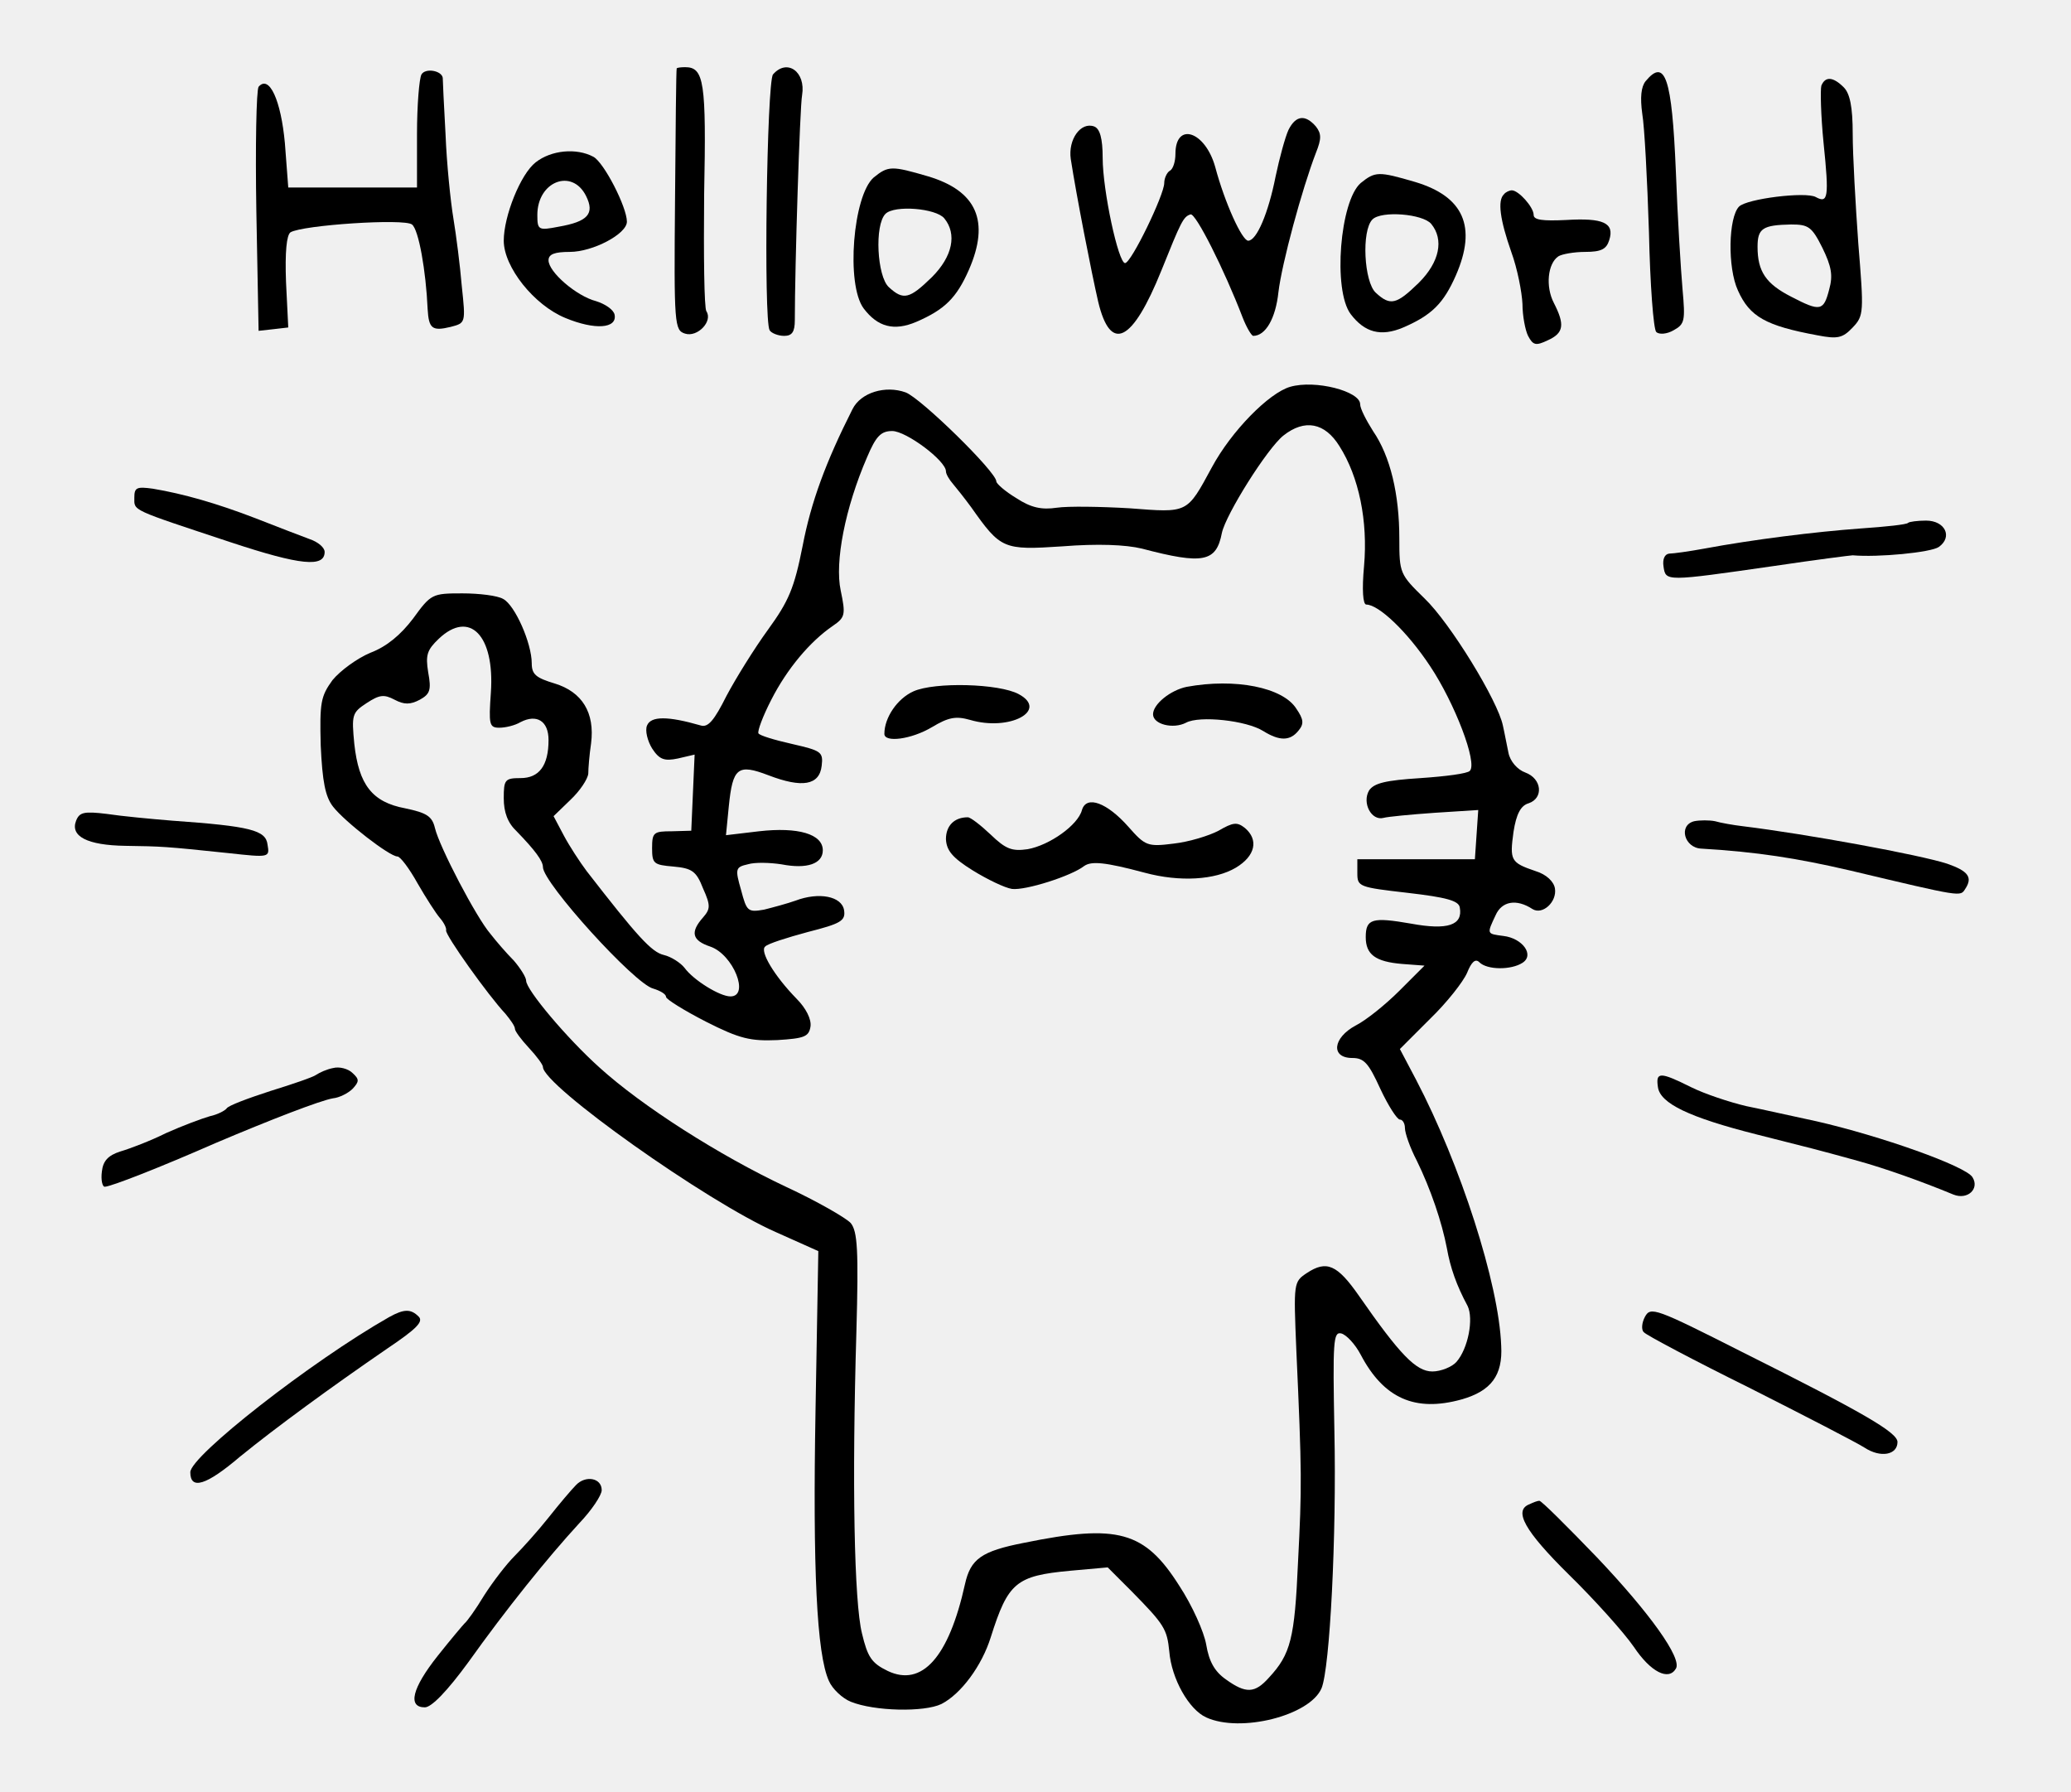
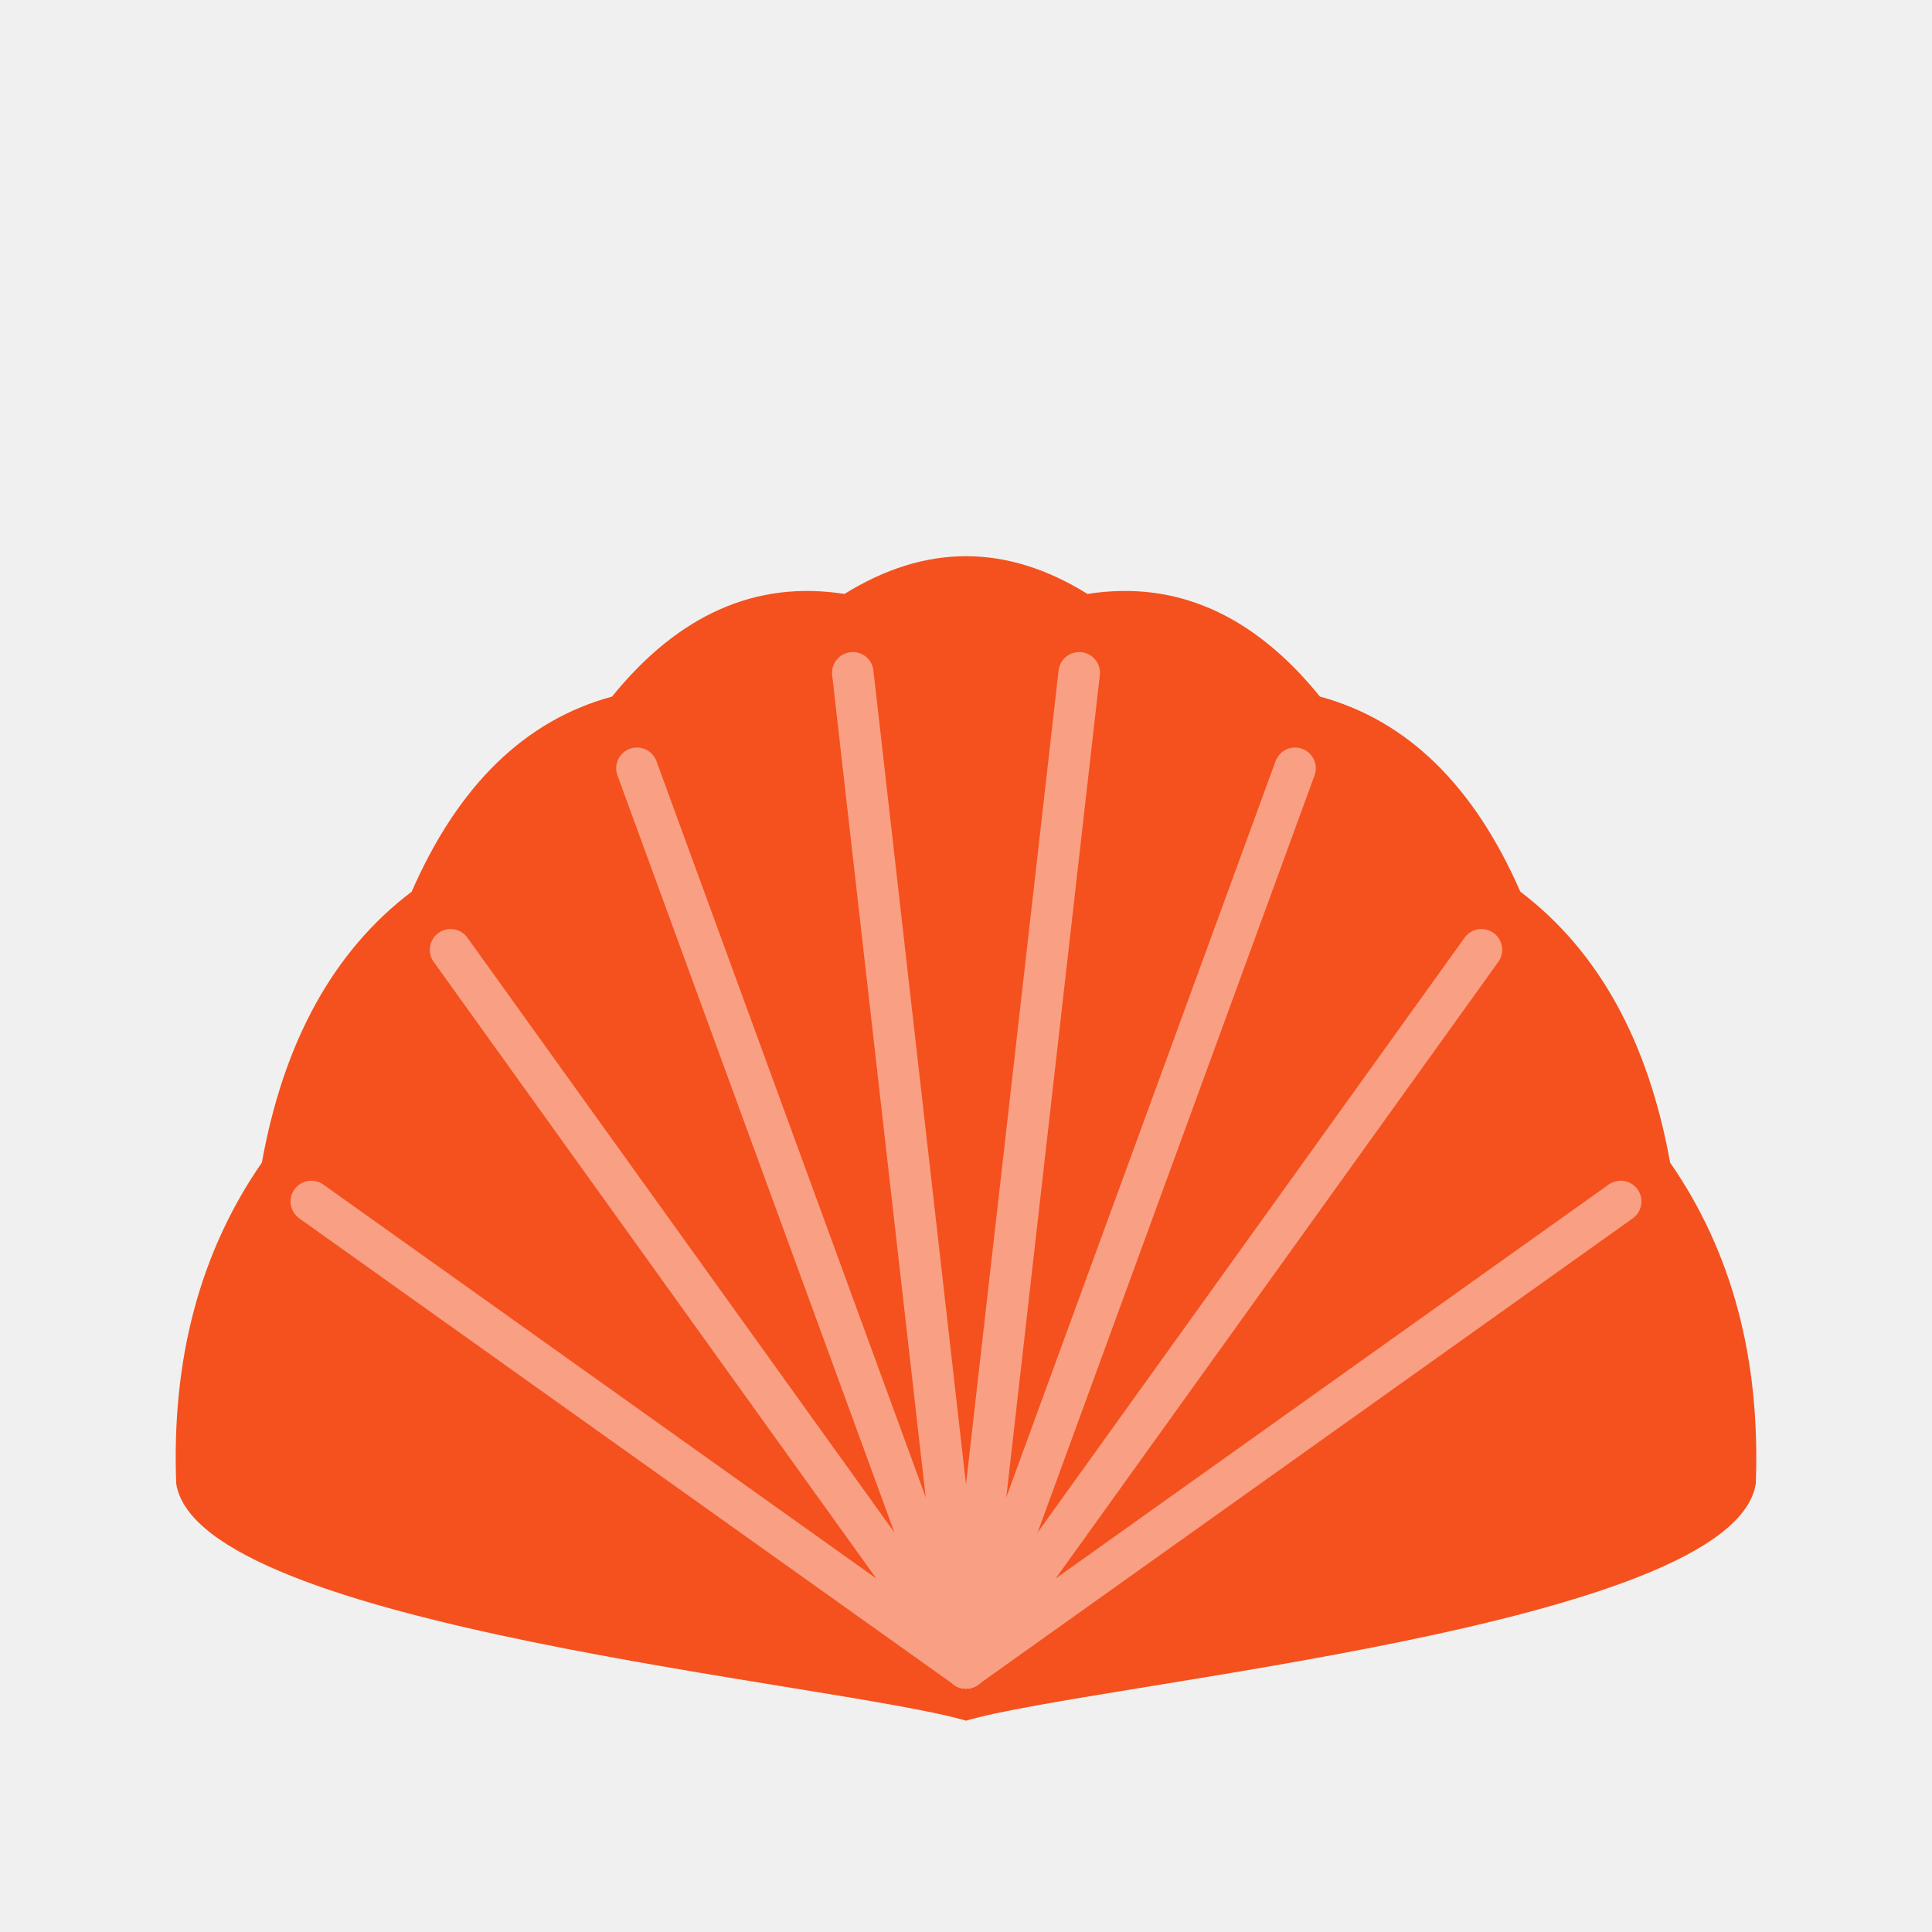
- <svg xmlns="http://www.w3.org/2000/svg" version="1.0" width="370pt" height="320pt" viewBox="0 0 370 320" preserveAspectRatio="xMidYMid meet">
-   <g transform="translate(0,320) scale(0.1,-0.1)" fill="#000000" stroke="none">
-     <path d="M753 3067 c-4 -7 -8 -55 -8 -107 l0 -95 -115 0 -115 0 -6 79 c-7 77 -28 123 -47 101 -4 -6 -6 -106 -4 -223 l4 -213 27 3 26 3 -4 81 c-2 54 1 84 8 89 22 13 203 25 217 14 12 -9 25 -83 28 -151 2 -35 8 -40 41 -32 27 7 27 7 20 73 -3 36 -10 91 -15 121 -5 30 -12 98 -14 150 -3 52 -5 98 -5 101 -2 13 -31 18 -38 6z" />
-     <path d="M1209 3078 c-1 -2 -2 -108 -3 -235 -2 -224 -1 -233 18 -239 22 -7 50 22 38 40 -4 6 -5 100 -4 209 4 201 0 227 -34 227 -8 0 -14 -1 -15 -2z" />
-     <path d="M1381 3067 c-11 -14 -17 -439 -6 -457 3 -5 15 -10 26 -10 14 0 19 7 19 28 0 95 9 381 13 402 7 42 -27 66 -52 37z" />
-     <path d="M2940 3055 c-8 -10 -10 -29 -6 -58 4 -23 9 -118 12 -212 2 -93 8 -173 13 -178 5 -5 19 -4 31 3 20 11 21 17 16 73 -3 34 -9 130 -12 212 -7 166 -19 202 -54 160z" />
-     <path d="M3254 3047 c-2 -7 -1 -53 4 -103 10 -97 8 -108 -14 -96 -18 10 -123 -3 -137 -17 -19 -19 -21 -109 -2 -150 21 -47 50 -63 142 -80 36 -7 45 -5 63 14 20 21 20 27 10 150 -5 70 -10 158 -10 196 0 48 -5 72 -16 83 -19 19 -33 20 -40 3z m2 -290 c16 -33 19 -49 12 -74 -10 -39 -16 -40 -68 -13 -45 23 -60 45 -60 89 0 33 9 39 60 40 31 0 37 -4 56 -42z" />
-     <path d="M2302 2968 c-6 -13 -16 -50 -23 -83 -13 -66 -34 -115 -49 -115 -11 0 -42 68 -59 132 -18 64 -71 81 -71 23 0 -13 -4 -27 -10 -30 -5 -3 -10 -13 -10 -22 0 -21 -59 -143 -70 -143 -12 0 -40 130 -40 188 0 35 -5 52 -15 56 -24 9 -47 -23 -42 -58 10 -65 37 -203 49 -255 22 -92 61 -73 113 56 35 87 39 96 52 100 9 3 60 -98 93 -184 7 -18 16 -33 19 -33 22 0 40 31 45 78 6 51 42 184 67 249 10 25 10 34 0 47 -19 22 -36 20 -49 -6z" />
-     <path d="M957 2910 c-27 -21 -57 -96 -57 -140 0 -47 54 -115 110 -138 53 -22 93 -19 88 6 -2 9 -17 19 -33 24 -35 9 -85 52 -85 73 0 11 11 15 38 15 41 0 102 32 102 54 0 26 -41 106 -60 116 -30 16 -75 12 -103 -10z m90 -60 c16 -32 3 -46 -49 -55 -36 -7 -38 -6 -38 21 0 60 62 84 87 34z" />
-     <path d="M1561 2883 c-37 -32 -50 -191 -18 -234 25 -33 54 -41 94 -24 51 22 72 43 94 93 38 87 14 141 -73 167 -65 19 -71 19 -97 -2z m126 -73 c23 -28 15 -68 -22 -105 -40 -39 -51 -42 -77 -18 -21 19 -26 111 -6 131 16 16 90 10 105 -8z" />
-     <path d="M2431 2873 c-37 -32 -50 -191 -18 -234 25 -33 54 -41 94 -24 51 22 72 43 94 93 38 87 14 141 -73 167 -65 19 -71 19 -97 -2z m126 -73 c23 -28 15 -68 -22 -105 -40 -39 -51 -42 -77 -18 -21 19 -26 111 -6 131 16 16 90 10 105 -8z" />
-     <path d="M2687 2853 c-12 -11 -7 -46 13 -103 11 -30 19 -72 20 -93 0 -21 5 -47 10 -57 9 -17 14 -18 35 -8 29 13 31 28 11 67 -15 29 -11 70 8 83 6 4 28 8 48 8 29 0 38 5 43 21 10 31 -11 40 -77 36 -42 -2 -58 0 -58 9 0 14 -27 44 -39 44 -4 0 -11 -3 -14 -7z" />
-     <path d="M2305 2509 c-38 -11 -105 -79 -140 -144 -45 -83 -42 -81 -147 -73 -51 3 -110 4 -130 1 -27 -4 -46 0 -72 17 -20 12 -36 26 -36 30 0 17 -135 149 -162 159 -36 13 -80 0 -95 -30 -48 -95 -74 -166 -89 -244 -15 -76 -25 -99 -62 -150 -24 -33 -57 -86 -74 -118 -22 -44 -33 -57 -46 -53 -59 17 -89 17 -96 0 -4 -9 1 -28 9 -41 13 -20 22 -23 46 -18 l30 7 -3 -68 -3 -68 -35 -1 c-32 0 -35 -2 -35 -30 0 -28 3 -30 38 -33 33 -3 41 -8 53 -39 14 -31 13 -37 0 -52 -23 -26 -20 -41 13 -52 41 -14 71 -89 36 -89 -19 0 -66 29 -82 51 -7 9 -24 20 -37 23 -22 5 -48 34 -138 150 -12 16 -31 45 -41 64 l-18 34 30 29 c17 16 31 37 32 47 0 9 2 34 5 54 7 55 -16 92 -65 107 -33 10 -41 16 -41 36 0 36 -30 104 -51 115 -10 6 -43 10 -73 10 -54 0 -56 -1 -88 -45 -22 -29 -47 -50 -76 -61 -24 -10 -54 -32 -68 -49 -21 -29 -23 -40 -21 -117 3 -64 8 -91 22 -109 21 -27 101 -89 115 -89 5 0 21 -21 36 -48 15 -26 33 -54 40 -62 7 -8 12 -18 11 -22 -2 -8 75 -116 106 -149 9 -11 17 -22 17 -27 0 -4 11 -19 25 -34 14 -15 25 -30 25 -34 0 -33 293 -241 416 -295 l76 -34 -5 -284 c-5 -283 2 -436 24 -484 6 -14 24 -31 39 -37 42 -17 131 -19 162 -4 35 18 72 68 88 119 31 98 45 110 142 119 l67 6 43 -43 c58 -59 63 -67 67 -107 4 -49 35 -104 66 -118 61 -28 185 3 206 52 15 36 27 272 23 459 -3 161 -2 178 12 175 9 -2 25 -19 35 -38 41 -78 97 -103 180 -80 53 15 74 43 71 96 -4 111 -73 324 -152 475 l-29 55 54 54 c30 29 59 66 66 82 8 20 15 26 22 19 14 -14 57 -14 77 -1 22 14 0 44 -34 48 -30 4 -30 3 -14 37 11 25 37 30 66 11 18 -11 44 13 40 37 -2 12 -15 25 -35 31 -44 15 -46 19 -39 70 5 32 13 47 27 51 27 9 24 44 -6 55 -14 5 -27 20 -30 35 -3 14 -7 36 -10 49 -9 44 -94 183 -140 227 -44 43 -45 45 -45 107 0 79 -16 147 -47 192 -12 19 -23 40 -23 48 0 23 -80 44 -125 31z m88 -106 c35 -55 51 -134 44 -214 -4 -43 -2 -69 4 -69 22 0 73 -48 114 -110 44 -66 85 -173 71 -187 -4 -5 -44 -10 -88 -13 -63 -4 -83 -9 -92 -22 -13 -22 4 -55 26 -49 7 2 48 6 91 9 l78 5 -3 -44 -3 -44 -105 0 -105 0 0 -25 c0 -24 3 -25 90 -35 69 -8 91 -14 93 -26 6 -32 -22 -41 -87 -29 -69 12 -81 9 -81 -24 0 -31 17 -44 65 -48 l40 -3 -45 -45 c-25 -25 -60 -53 -78 -62 -41 -22 -45 -58 -6 -58 21 0 29 -9 50 -55 14 -30 30 -55 35 -55 5 0 9 -7 9 -15 0 -9 9 -35 21 -58 25 -51 45 -110 54 -157 6 -34 17 -66 37 -103 11 -23 1 -76 -20 -100 -8 -9 -28 -17 -43 -17 -29 0 -58 30 -131 135 -39 56 -58 64 -93 41 -24 -16 -24 -17 -19 -138 10 -221 10 -242 3 -379 -6 -136 -13 -164 -52 -206 -25 -28 -41 -29 -77 -3 -20 14 -30 32 -35 62 -4 23 -25 70 -48 105 -62 98 -110 111 -277 77 -77 -15 -96 -29 -106 -74 -29 -131 -77 -184 -138 -155 -29 14 -36 25 -46 67 -14 56 -18 269 -10 539 4 146 2 179 -10 194 -8 9 -60 39 -116 65 -119 56 -257 144 -333 213 -59 53 -131 139 -131 155 0 6 -10 22 -22 36 -13 13 -32 35 -42 48 -25 29 -91 155 -99 189 -5 21 -15 27 -53 35 -59 11 -83 42 -91 115 -5 52 -4 56 22 73 23 15 31 16 50 6 17 -9 28 -9 45 0 18 10 21 17 15 49 -5 31 -2 40 19 60 55 52 100 6 93 -96 -4 -57 -3 -63 15 -63 11 0 28 4 38 10 29 15 50 2 50 -32 0 -46 -17 -68 -50 -68 -28 0 -30 -3 -30 -36 0 -25 7 -44 23 -59 33 -34 47 -53 47 -64 0 -28 164 -209 197 -217 13 -4 23 -10 23 -15 0 -4 32 -24 71 -44 61 -31 80 -35 128 -33 48 3 56 6 59 24 2 13 -8 33 -25 50 -40 41 -66 85 -56 93 4 5 39 16 76 26 59 15 68 20 65 39 -4 25 -45 33 -87 17 -14 -5 -40 -12 -56 -16 -29 -5 -31 -3 -41 35 -11 38 -10 41 12 46 13 4 40 3 60 0 46 -9 74 1 74 25 0 29 -44 42 -114 34 l-59 -7 5 51 c7 70 16 77 71 56 60 -23 91 -18 95 17 3 25 -1 27 -53 39 -31 7 -58 15 -60 19 -2 4 8 31 23 60 28 55 69 104 110 132 22 15 23 20 14 63 -11 51 8 148 47 238 16 38 25 47 45 47 25 0 96 -53 96 -72 0 -5 6 -15 13 -23 6 -7 21 -26 32 -41 53 -75 57 -77 163 -70 63 5 113 3 142 -4 110 -29 133 -24 143 28 7 33 81 151 110 174 38 30 74 23 100 -19z" />
-     <path d="M1632 1965 c-29 -13 -52 -47 -52 -76 0 -16 48 -10 85 12 30 18 43 20 68 13 71 -21 141 17 87 46 -35 19 -150 22 -188 5z" />
-     <path d="M2120 1973 c-29 -6 -60 -31 -60 -49 0 -18 36 -27 59 -15 24 13 108 4 138 -15 29 -18 48 -18 63 1 10 12 9 20 -4 39 -24 38 -109 55 -196 39z" />
-     <path d="M1933 1753 c-7 -27 -58 -63 -97 -70 -28 -4 -39 0 -66 26 -18 17 -36 31 -41 31 -24 0 -39 -15 -39 -39 1 -20 11 -33 48 -56 26 -16 57 -31 70 -33 24 -3 106 23 129 41 13 9 37 7 108 -12 63 -17 126 -13 163 9 35 21 41 50 16 71 -14 11 -21 10 -47 -5 -17 -9 -53 -20 -80 -23 -47 -6 -51 -4 -81 30 -38 43 -75 57 -83 30z" />
-     <path d="M240 2311 c0 -24 -8 -20 173 -80 124 -41 167 -45 167 -17 0 8 -12 18 -27 23 -16 6 -58 22 -96 37 -70 27 -130 44 -184 53 -29 4 -33 2 -33 -16z" />
-     <path d="M3409 2266 c-2 -3 -40 -7 -84 -10 -83 -6 -194 -20 -280 -36 -27 -5 -56 -9 -63 -9 -8 -1 -12 -10 -10 -23 4 -27 3 -27 198 1 74 11 137 19 140 19 45 -4 140 5 154 15 25 18 11 47 -23 47 -15 0 -30 -2 -32 -4z" />
-     <path d="M136 1734 c-11 -28 20 -44 88 -45 65 -1 70 -1 184 -13 73 -8 74 -8 70 15 -3 26 -30 33 -171 43 -37 3 -90 8 -116 12 -41 5 -49 3 -55 -12z" />
-     <path d="M3027 1733 c-29 -7 -18 -48 13 -49 100 -6 170 -17 265 -39 202 -48 197 -47 206 -33 14 21 5 32 -32 45 -49 16 -251 53 -365 67 -17 2 -40 6 -50 9 -10 2 -27 2 -37 0z" />
-     <path d="M595 1292 c-11 -2 -24 -8 -30 -12 -5 -4 -43 -17 -82 -29 -40 -13 -75 -26 -78 -31 -3 -4 -16 -11 -30 -14 -14 -4 -49 -17 -78 -30 -28 -14 -65 -28 -82 -33 -22 -7 -31 -17 -33 -36 -2 -15 1 -27 5 -27 11 0 100 35 198 78 99 42 187 76 210 80 11 1 27 9 35 17 12 13 12 17 0 28 -8 8 -24 12 -35 9z" />
-     <path d="M2962 1258 c4 -29 55 -54 178 -85 103 -26 100 -25 180 -47 47 -13 112 -36 170 -60 25 -10 47 10 34 31 -12 20 -165 74 -279 100 -38 8 -95 21 -125 27 -30 7 -75 22 -99 34 -56 28 -63 27 -59 0z" />
-     <path d="M2939 848 c-6 -11 -7 -24 -2 -28 4 -5 89 -50 188 -99 99 -50 192 -98 206 -107 29 -19 59 -13 59 10 0 17 -60 52 -278 161 -154 78 -163 81 -173 63z" />
-     <path d="M695 847 c-139 -79 -355 -248 -355 -277 0 -32 28 -24 89 28 64 52 161 123 263 193 52 35 65 48 56 57 -14 14 -26 14 -53 -1z" />
-     <path d="M1029 547 c-8 -8 -30 -34 -49 -58 -19 -24 -47 -55 -61 -69 -14 -14 -38 -45 -54 -70 -15 -25 -31 -47 -35 -50 -3 -3 -25 -29 -48 -58 -46 -58 -54 -92 -23 -92 12 0 40 29 78 81 67 94 141 186 198 248 22 23 40 50 40 59 0 22 -29 27 -46 9z" />
-     <path d="M2733 513 c-30 -11 -9 -48 70 -126 46 -45 98 -103 116 -129 30 -45 62 -61 75 -39 12 18 -47 100 -141 199 -54 56 -100 102 -103 101 -3 0 -11 -3 -17 -6z" />
+ <svg xmlns="http://www.w3.org/2000/svg" width="512" height="512" viewBox="0 0 512 512" version="1.1">
+   <path d="M46.7 393.2 Q44.8 343.6 69.4 308.1 Q78.1 259.8 109.1 236.3 Q127.6 194.0 162.2 184.6 Q188.7 151.9 223.8 157.4 Q256.0 137.4 288.2 157.4 Q323.3 151.9 349.8 184.6 Q384.4 194.0 402.9 236.3 Q433.9 259.8 442.6 308.1 Q467.2 343.6 465.3 393.2 C459.3 431.2 290.0 446.0 256.0 456.0 C222.0 446.0 52.7 431.2 46.7 393.2 Z" fill="#F4511E" />
+   <g stroke="#FFFFFF" stroke-width="11" stroke-linecap="round" opacity="0.45">
+     <path d="M256 442 L82.5 318.4" />
+     <path d="M256 442 L119.4 251.7" />
+     <path d="M256 442 L168.8 203.6" />
+     <path d="M256 442 L226.0 178.3" />
+     <path d="M256 442 L286.0 178.3" />
+     <path d="M256 442 L343.2 203.6" />
+     <path d="M256 442 L392.6 251.7" />
+     <path d="M256 442 L429.5 318.4" />
  </g>
</svg>
